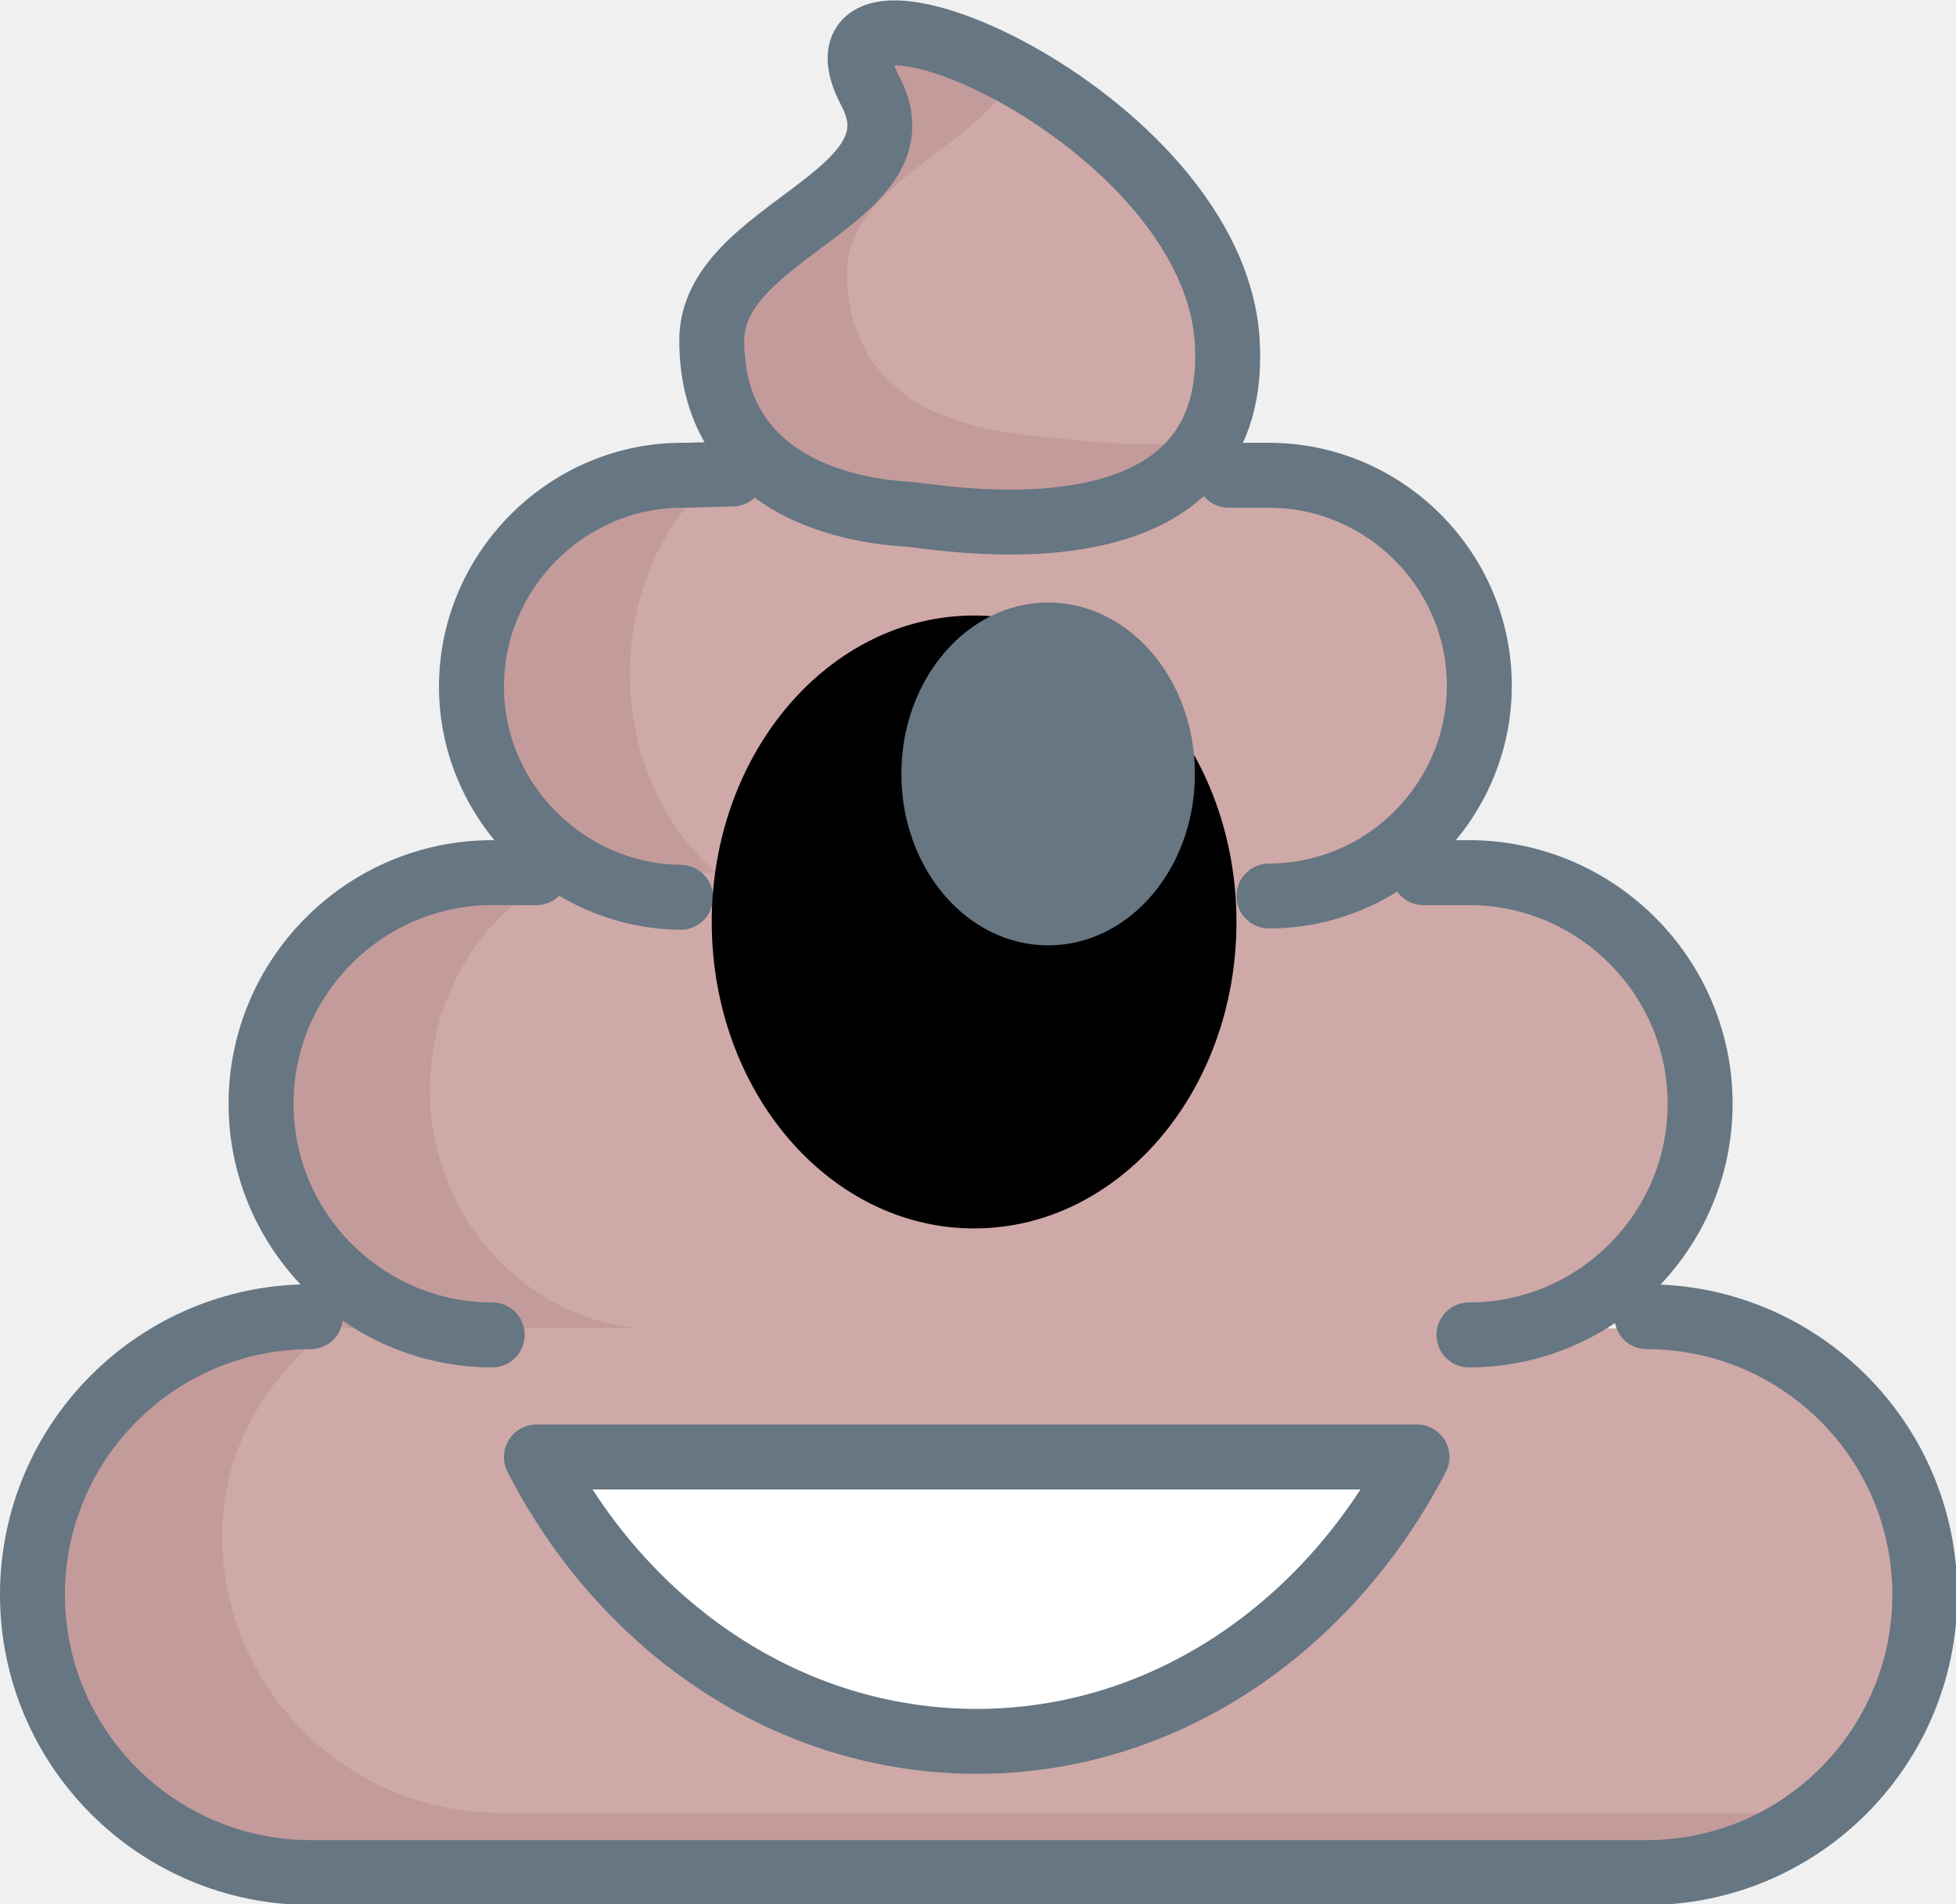
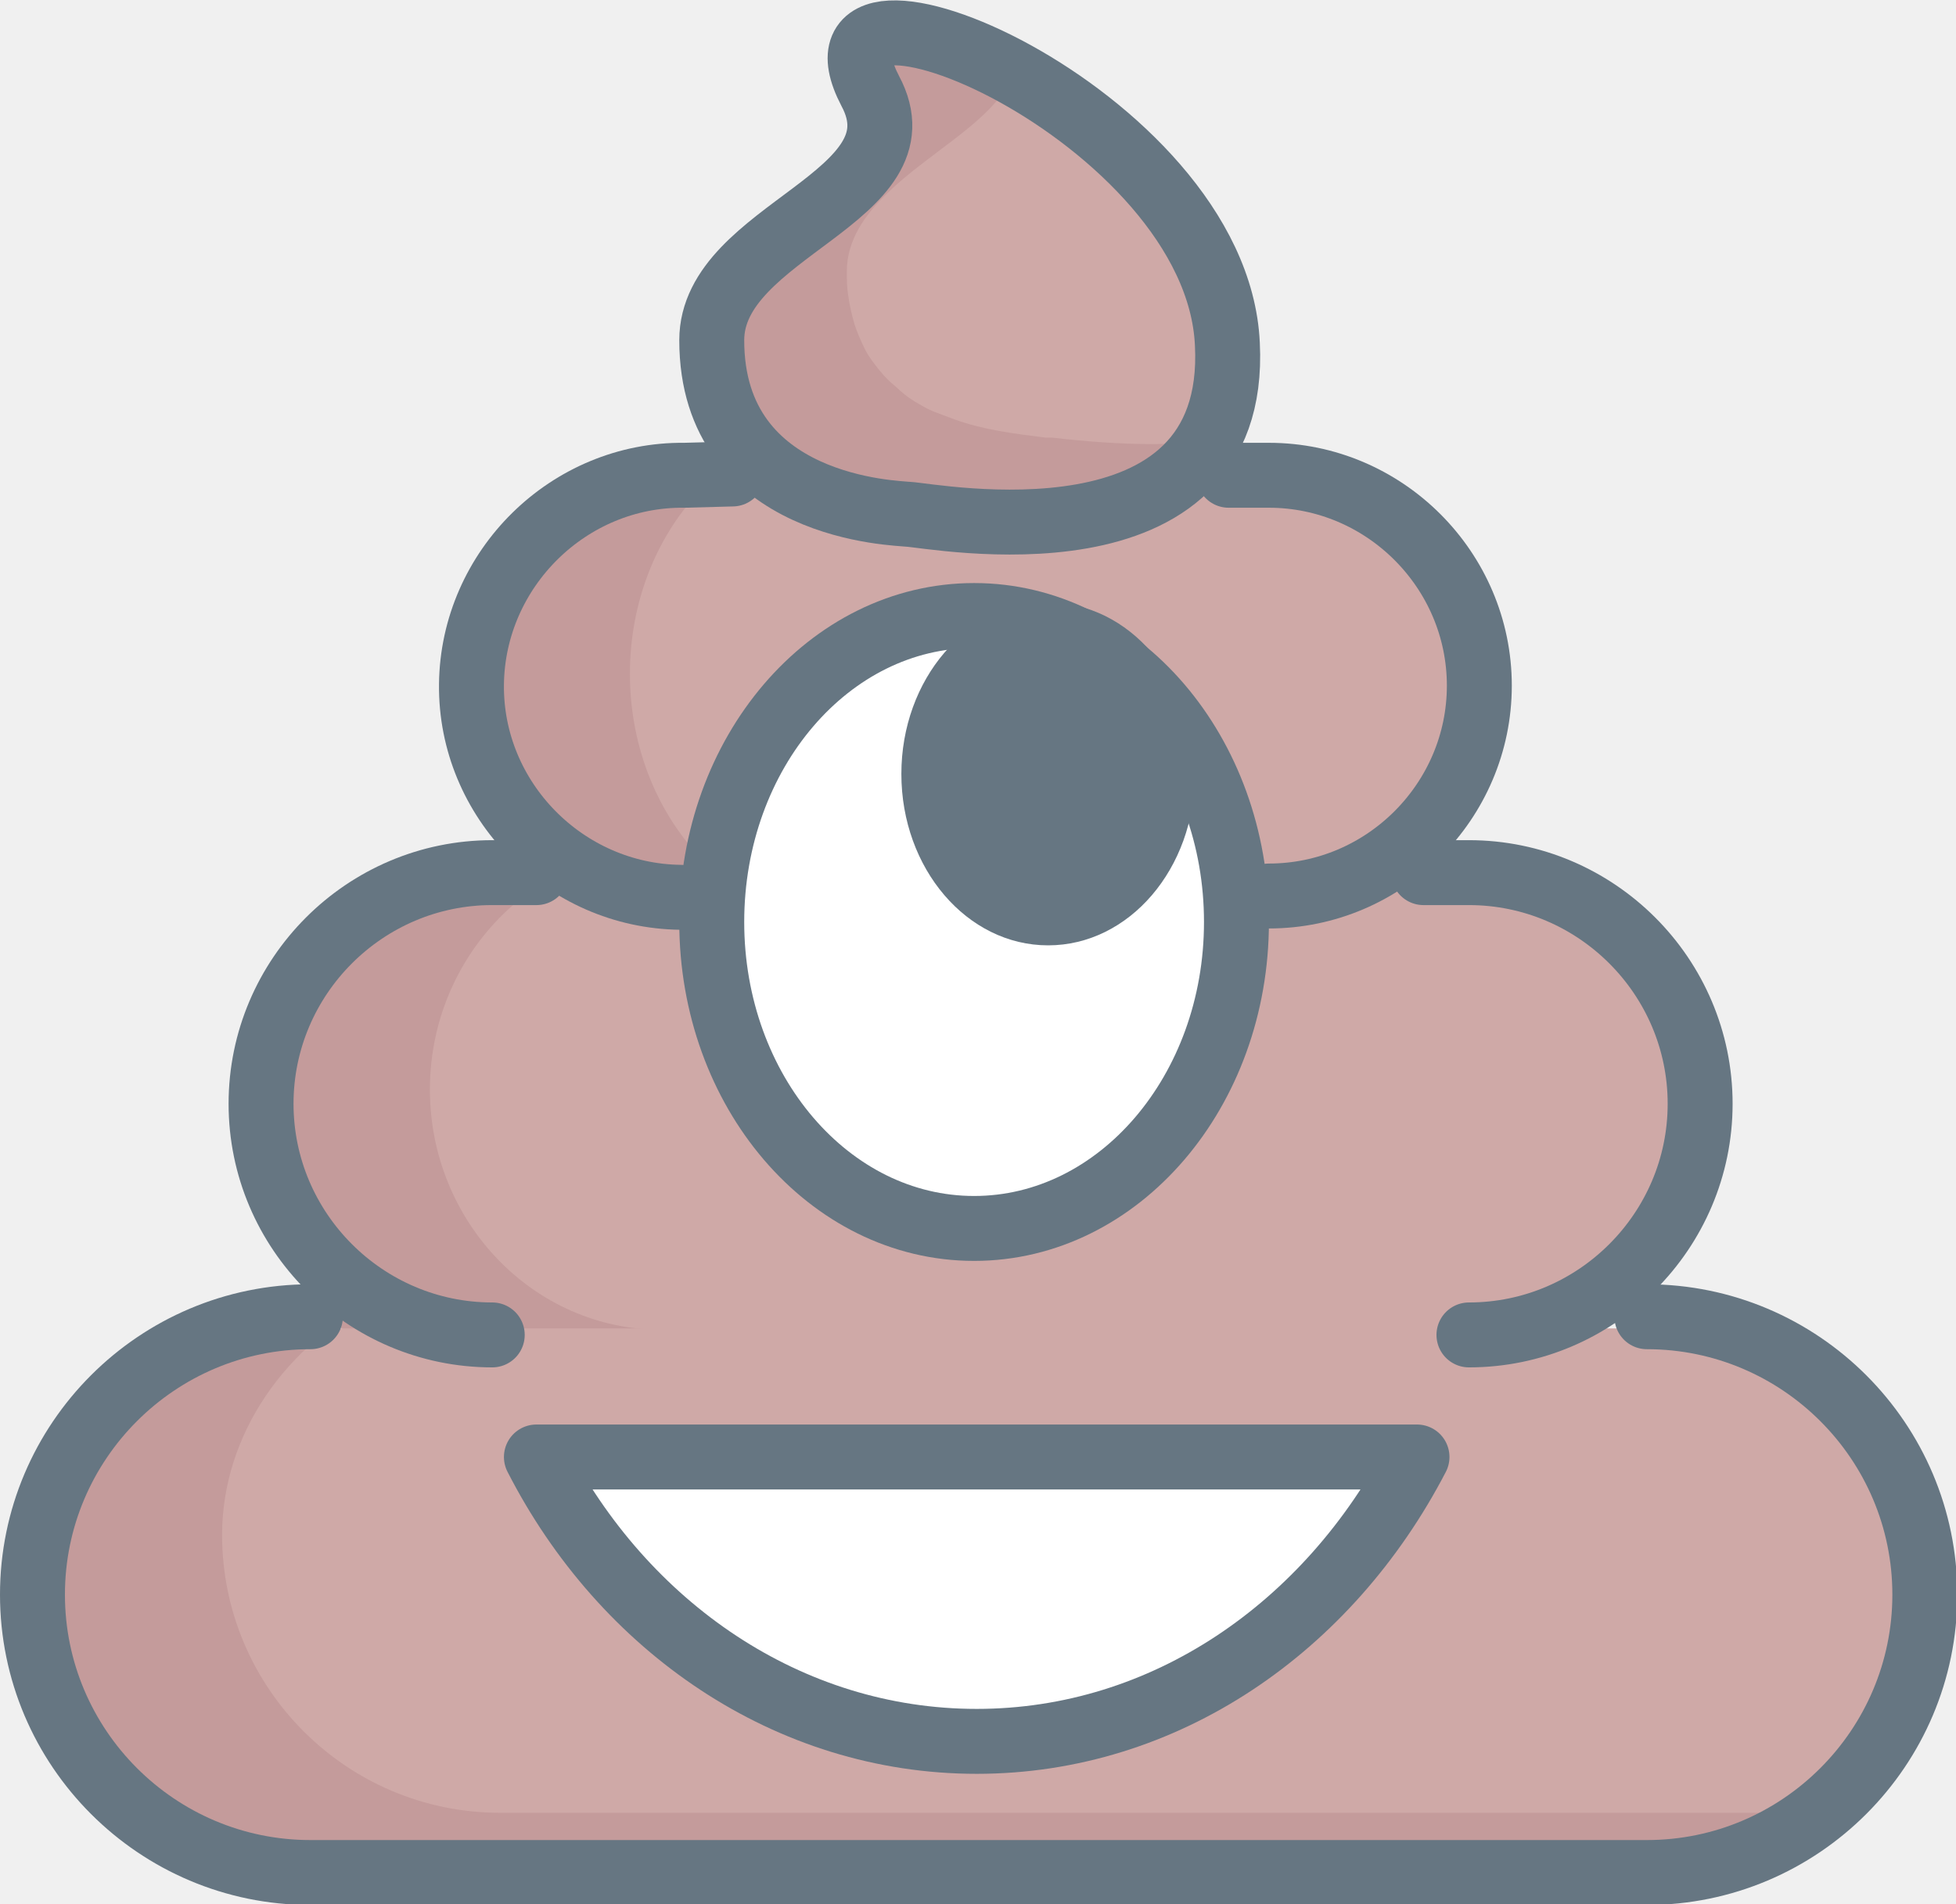
<svg xmlns="http://www.w3.org/2000/svg" version="1.1" id="Layer_1" x="0px" y="0px" viewBox="0 0 150.6 146.6" style="enable-background:new 0 0 150.6 146.6;" xml:space="preserve">
  <style type="text/css">
	.poop0{fill:#CFA9A7;}
	.poop1{fill:#C49B9B;}
	.poop2{fill:none;stroke:#667682;stroke-width:5;stroke-linecap:round;stroke-miterlimit:10;}
	.poop3{fill:none;stroke:#667682;stroke-width:5;stroke-linecap:round;stroke-linejoin:round;stroke-miterlimit:10;}
	.poop4{fill:#FFFFFF;stroke:#667682;stroke-width:5;stroke-miterlimit:10;}
	.poop5{fill:#FFFFFF;stroke:#667682;stroke-width:5;stroke-linecap:round;stroke-linejoin:round;stroke-miterlimit:10;}
	.poop6{fill:none;stroke:#667682;stroke-width:5;stroke-miterlimit:10;}
	.poop7{fill:#667682;}
</style>
  <g>
    <path class="poop0" d="M98.6,68.9H53.4c-7.2,0-13.1-5.9-13.1-13.1v-6.3c0-7.2,5.9-13.1,13.1-13.1h45.1c7.2,0,13.1,5.9,13.1,13.1v6.3   C111.6,63.1,105.7,68.9,98.6,68.9z" />
    <path class="poop1" d="M64.7,70.9c-8.9,0-16.2-8.6-16.2-19v0c0-5.5,2-10.4,5.2-13.9h-0.6c-8.9,0-16.2,8.6-16.2,19v0   c0,10.5,7.3,19,16.2,19h38.8c4.2,0,8.1-1.9,11-5.1H64.7z" />
    <path class="poop0" d="M113.1,102.8h-35H37.9c-9.8,0-17.8-8-17.8-17.8v0c0-9.8,8-17.8,17.8-17.8h75.2c9.8,0,17.8,8,17.8,17.8v0   C130.9,94.8,122.9,102.8,113.1,102.8z" />
    <path class="poop1" d="M50.9,102.4c-9.8,0-17.8-8.3-17.8-18.5c0-5.7,2.5-10.8,6.4-14.2h-1.7c-9.8,0-17.8,8.3-17.8,18.5v0   c0,10.2,8,18.5,17.8,18.5h75.2c4.3,0,8.3-1.6,11.4-4.3H50.9z" />
    <path class="poop2" d="M52.4,69.1c-8.9-0.1-16.2-7.5-16.1-16.4l0,0c0.1-8.9,7.5-16.2,16.4-16.1l3.7-0.1" />
    <path class="poop0" d="M126.8,102.3c11.8,0,21.4,9.6,21.4,21.4v0c0,11.8-9.6,21.4-21.4,21.4H23.9c-11.8,0-21.4-9.6-21.4-21.4v0   c0-11.8,9.6-21.4,21.4-21.4" />
    <path class="poop3" d="M97.7,69c8.9,0,16.2-7.3,16.2-16.2v0c0-8.9-7.3-16.2-16.2-16.2h-3.1" />
    <path class="poop1" d="M38.5,139.6c-11.8,0-21.4-9.6-21.4-21.4c0-7.7,4.9-14.8,12.3-18.3l-6.3,0c-11.8,0-21.4,9.6-21.4,21.4   s9.6,21.4,21.4,21.4h102.9c4,0,7.8-1.1,11-3.1H38.5z" />
    <path class="poop2" d="M37.9,102.8c-9.8,0-17.8-8-17.8-17.8v0c0-9.8,8-17.8,17.8-17.8h3.4" />
    <path class="poop2" d="M113.1,102.8c9.8,0,17.8-8,17.8-17.8v0c0-9.8-8-17.8-17.8-17.8h-3.5" />
    <path class="poop2" d="M23.9,101.4c-11.8,0-21.4,9.6-21.4,21.4v0c0,11.8,9.6,21.4,21.4,21.4h102.9c11.8,0,21.4-9.6,21.4-21.4v0   c0-11.8-9.6-21.4-21.4-21.4" />
-     <ellipse class="st4" cx="75" cy="71" rx="20.2" ry="23.6" />
+     <ellipse class="poop5" cx="75" cy="71" rx="20.2" ry="23.6" />
    <path class="poop5" d="M41.3,112.2c6.7,13.1,19.4,21.9,33.9,21.9s27.1-8.8,33.9-21.9H41.3z" />
    <path class="poop0" d="M70.1,38.9c-4.8-0.6-10-1.5-13.1-5.7c-1.1-1.4-1.7-3.1-2-4.9c-0.1-0.7-0.2-1.5-0.2-2.2   c0-8.5,16.6-11,12.2-19.2C60.8-4.9,93.7,8.8,94.5,26.5c0.2,4-1.1,7.9-4.6,10.3c-5.4,3.6-12.5,3-18.7,2.3C70.9,39,70.5,39,70.1,38.9   z" />
    <path class="poop1" d="M80.5,33.7c-2.4-0.3-4.8-0.6-7-1.4c-0.5-0.2-1.1-0.4-1.6-0.6c-0.5-0.2-1-0.5-1.5-0.8c-0.5-0.3-1-0.7-1.4-1.1   c-0.5-0.4-0.9-0.8-1.3-1.3c-0.4-0.5-0.8-1-1.1-1.6c-0.3-0.6-0.6-1.3-0.8-1.9c-0.2-0.7-0.4-1.5-0.5-2.3c-0.1-0.6-0.1-1.2-0.1-1.8   c0-2.4,1.4-4.4,3.2-6.1c3-2.9,7.4-5.2,9.1-8.1C69.9,2.5,63.2,2,66.4,8c4.4,8.2-12.2,10.7-12.2,19.2c0,4.1,1.7,7.9,5,10.4   c2.3,1.7,5.2,2.8,8,3.2c4.9,0.8,10.3,0.9,15.2-0.2c2.1-0.4,4.1-1.1,6-2.2c0.9-0.5,1.7-1.1,2.4-1.9c0.4-0.4,0.7-0.8,1-1.2   c0.1-0.2,0.7-1.3,0.8-1.3c-1.3,0.1-2.5,0.2-3.8,0.2c-2.6,0-5.2-0.2-7.8-0.5C80.8,33.7,80.7,33.7,80.5,33.7z" />
    <path class="poop6" d="M69.9,39.6c-0.7-0.1-15.1-0.3-15.1-13.4c0-8.5,16.6-11,12.2-19.2C60.8-4.9,93.7,8.8,94.5,26.5   C95.4,44.3,71.9,39.7,69.9,39.6z" />
  </g>
  <ellipse id="POOP_EYE_1_" class="poop7" cx="80.7" cy="59.6" rx="11.3" ry="13.2" />
</svg>
